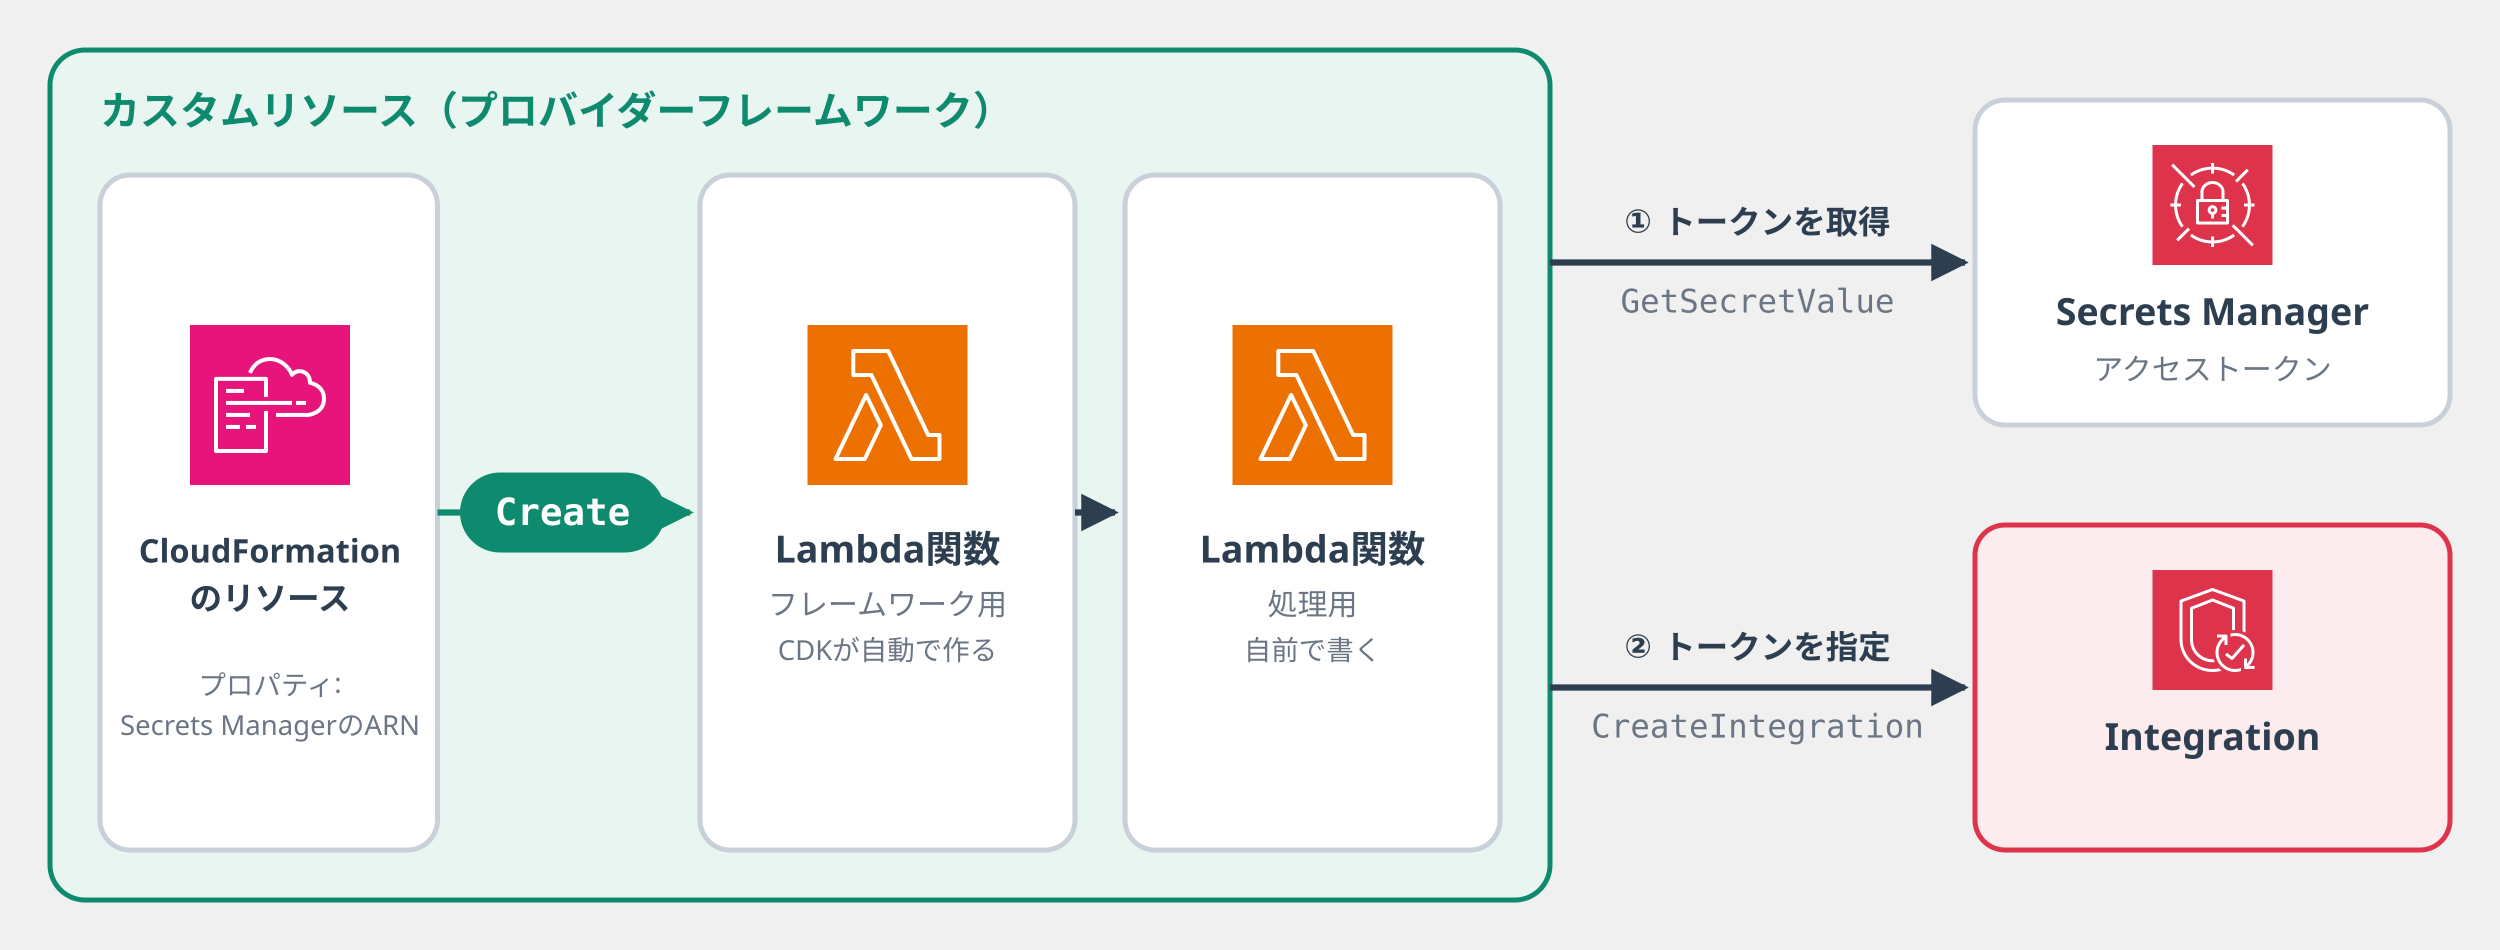
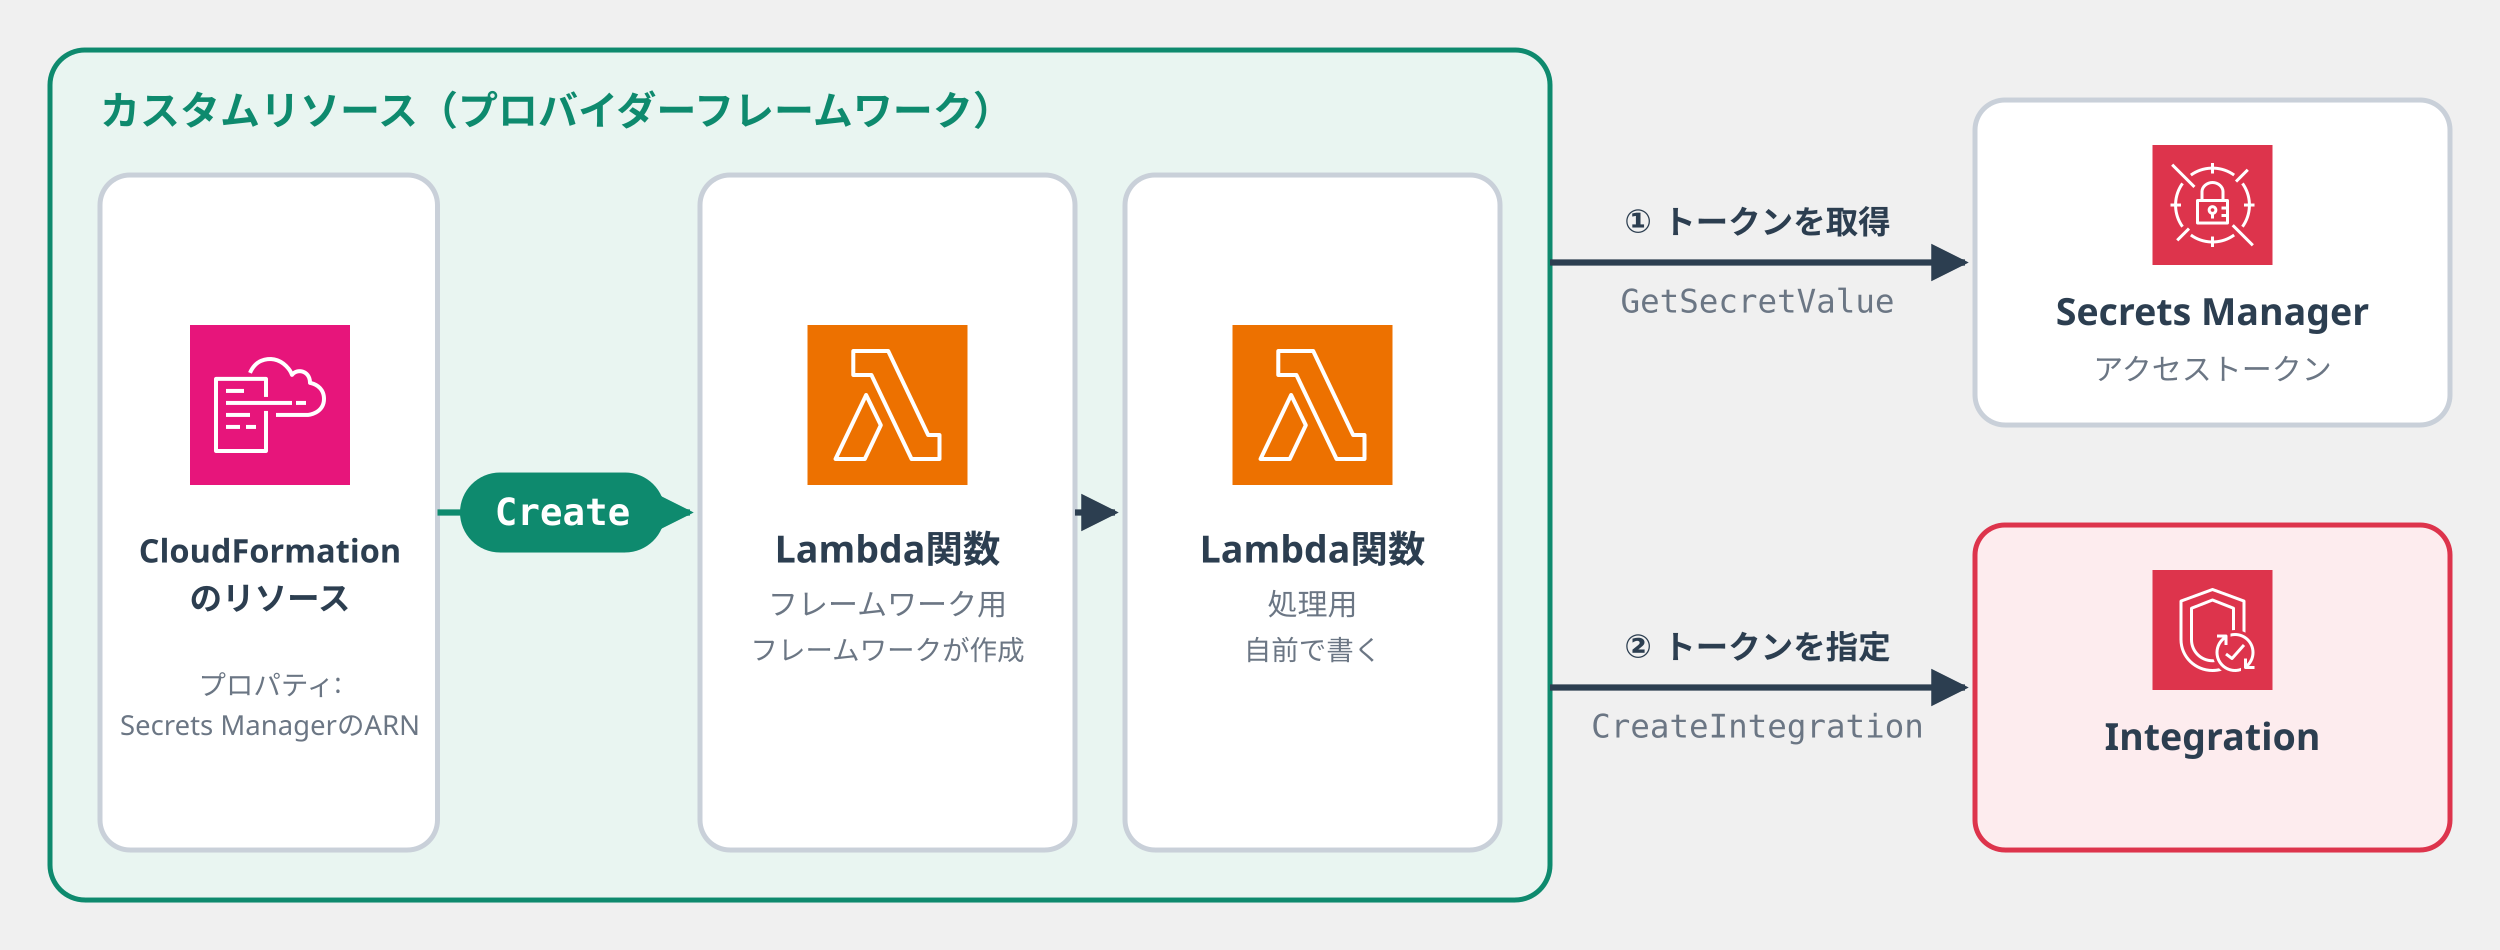
<svg xmlns="http://www.w3.org/2000/svg" viewBox="0 0 1000 380" width="100%" font-family="'Noto Sans JP', 'Hiragino Sans', sans-serif">
  <defs>
    <marker id="mCreate" viewBox="0 0 10 10" refX="9" refY="5" markerWidth="6" markerHeight="6" orient="auto">
      <path d="M0,0 L10,5 L0,10 z" fill="#0E8A6E" />
    </marker>
    <marker id="mUpdate" viewBox="0 0 10 10" refX="9" refY="5" markerWidth="6" markerHeight="6" orient="auto">
      <path d="M0,0 L10,5 L0,10 z" fill="#B8680A" />
    </marker>
    <marker id="mDelete" viewBox="0 0 10 10" refX="9" refY="5" markerWidth="6" markerHeight="6" orient="auto">
      <path d="M0,0 L10,5 L0,10 z" fill="#C8394A" />
    </marker>
    <marker id="mInk" viewBox="0 0 10 10" refX="9" refY="5" markerWidth="6" markerHeight="6" orient="auto">
      <path d="M0,0 L10,5 L0,10 z" fill="#2c3e50" />
    </marker>
  </defs>
  <rect x="20" y="20" width="600" height="340" rx="14" fill="#e9f5f1" stroke="#0E8A6E" stroke-width="2" />
  <text x="40" y="50" font-size="16" font-weight="700" fill="#0E8A6E">カスタムリソース（プロバイダーフレームワーク）</text>
  <rect x="40" y="70" width="135" height="270" rx="12" fill="#ffffff" stroke="#c9d0d9" stroke-width="2" />
  <svg x="76" y="130" width="64" height="64" viewBox="0 0 80 80">
    <g id="cf-Icon-Architecture/64/Arch_AWS-CloudFormation_64" stroke="none" stroke-width="1" fill="none" fill-rule="evenodd">
      <g id="cf-Icon-Architecture-BG/64/Management-Governance" fill="#E7157B">
        <rect id="cf-Rectangle" x="0" y="0" width="80" height="80" />
      </g>
      <path d="M53,39.963 L58,39.963 L58,37.96 L53,37.96 L53,39.963 Z M28,51.982 L33,51.982 L33,49.979 L28,49.979 L28,51.982 Z M18,51.982 L25,51.982 L25,49.979 L18,49.979 L18,51.982 Z M18,45.972 L30,45.972 L30,43.969 L18,43.969 L18,45.972 Z M18,33.954 L27,33.954 L27,31.951 L18,31.951 L18,33.954 Z M18,39.963 L51,39.963 L51,37.96 L18,37.96 L18,39.963 Z M37,61.997 L14,61.997 L14,27.945 L37,27.945 L37,35.957 L39,35.957 L39,26.943 C39,26.39 38.552,25.942 38,25.942 L13,25.942 C12.447,25.942 12,26.39 12,26.943 L12,62.998 C12,63.551 12.447,64 13,64 L38,64 C38.552,64 39,63.551 39,62.998 L39,42.968 L37,42.968 L37,61.997 Z M68,36.959 C68,43.431 62.173,45.682 59.092,45.968 L43,45.972 L43,43.969 L59,43.969 C59.195,43.946 66,43.212 66,36.959 C66,31.264 60.863,30.108 59.834,29.934 C59.321,29.847 58.96,29.382 59.004,28.863 C59.005,28.844 59.007,28.826 59.009,28.808 C58.954,25.59 56.981,24.585 56.126,24.3 C54.53,23.769 52.751,24.277 51.81,25.539 C51.591,25.836 51.229,25.987 50.861,25.931 C50.497,25.876 50.192,25.625 50.068,25.277 C49.447,23.536 48.546,22.408 47.293,21.153 C44.159,18.039 39.905,17.178 35.925,18.853 C33.837,19.733 32.012,21.728 30.922,24.327 L29.078,23.55 C30.37,20.474 32.584,18.089 35.15,17.007 C39.905,15.005 44.971,16.026 48.704,19.734 C49.774,20.807 50.66,21.851 51.35,23.204 C52.843,22.098 54.857,21.767 56.757,22.399 C59.189,23.209 60.727,25.321 60.975,28.129 C64.381,28.988 68,31.712 68,36.959 L68,36.959 Z" id="cf-AWS-CloudFormation_Icon_64_Squid" fill="#FFFFFF" />
    </g>
  </svg>
  <text x="108" y="225" text-anchor="middle" font-size="13" font-weight="700" fill="#2c3e50">CloudFormation</text>
  <text x="108" y="244" text-anchor="middle" font-size="13" font-weight="700" fill="#2c3e50">のリソース</text>
  <text x="108" y="278" text-anchor="middle" font-size="11" fill="#6b7684">プロパティ:</text>
  <text x="108" y="294" text-anchor="middle" font-size="11" fill="#6b7684">Secrets ManagerのARN</text>
  <line x1="175" y1="205" x2="276" y2="205" stroke="#0E8A6E" stroke-width="2.5" marker-end="url(#mCreate)" />
  <rect x="184" y="189" width="82" height="32" rx="16" fill="#0E8A6E" />
  <text x="225" y="210" text-anchor="middle" font-size="15" font-weight="700" fill="#ffffff" font-family="'Fira Code', monospace">Create</text>
  <rect x="280" y="70" width="150" height="270" rx="12" fill="#ffffff" stroke="#c9d0d9" stroke-width="2" />
  <svg x="323" y="130" width="64" height="64" viewBox="0 0 80 80">
    <g id="la1-Icon-Architecture/64/Arch_AWS-Lambda_64" stroke="none" stroke-width="1" fill="none" fill-rule="evenodd">
      <g id="la1-Icon-Architecture-BG/64/Compute" fill="#ED7100">
        <rect id="la1-Rectangle" x="0" y="0" width="80" height="80" />
      </g>
      <path d="M28.008,66 L15.591,66 L29.324,37.296 L35.546,50.106 L28.008,66 Z M30.22,34.553 C30.051,34.208 29.7,33.989 29.318,33.989 L29.315,33.989 C28.929,33.99 28.578,34.211 28.412,34.558 L13.098,66.569 C12.95,66.879 12.971,67.243 13.155,67.534 C13.337,67.824 13.658,68 14.002,68 L28.642,68 C29.03,68 29.382,67.777 29.548,67.428 L37.564,50.528 C37.693,50.254 37.692,49.937 37.559,49.665 L30.22,34.553 Z M64.995,66 L52.659,66 L32.867,24.57 C32.701,24.222 32.349,24 31.962,24 L23.89,24 L23.899,14 L39.72,14 L59.42,55.429 C59.586,55.777 59.939,56 60.326,56 L64.995,56 L64.995,66 Z M65.998,54 L60.96,54 L41.259,12.571 C41.094,12.223 40.741,12 40.353,12 L22.898,12 C22.345,12 21.896,12.447 21.895,12.999 L21.884,24.999 C21.884,25.265 21.989,25.519 22.178,25.707 C22.365,25.895 22.62,26 22.887,26 L31.329,26 L51.122,67.43 C51.289,67.778 51.639,68 52.026,68 L65.998,68 C66.552,68 67,67.552 67,67 L67,55 C67,54.448 66.552,54 65.998,54 L65.998,54 Z" id="la1-AWS-Lambda_Icon_64_Squid" fill="#FFFFFF" />
    </g>
  </svg>
  <text x="355" y="225" text-anchor="middle" font-size="15" font-weight="700" fill="#2c3e50">Lambda関数</text>
  <text x="355" y="246" text-anchor="middle" font-size="12" fill="#6b7684">フレームワーク用</text>
-   <text x="355" y="264" text-anchor="middle" font-size="11" fill="#6b7684">CDKが自動で作る</text>
+   <text x="355" y="264" text-anchor="middle" font-size="11" fill="#6b7684">フレームワークが作成</text>
  <line x1="430" y1="205" x2="446" y2="205" stroke="#2c3e50" stroke-width="2.5" marker-end="url(#mInk)" />
  <rect x="450" y="70" width="150" height="270" rx="12" fill="#ffffff" stroke="#c9d0d9" stroke-width="2" />
  <svg x="493" y="130" width="64" height="64" viewBox="0 0 80 80">
    <g id="la2-Icon-Architecture/64/Arch_AWS-Lambda_64" stroke="none" stroke-width="1" fill="none" fill-rule="evenodd">
      <g id="la2-Icon-Architecture-BG/64/Compute" fill="#ED7100">
        <rect id="la2-Rectangle" x="0" y="0" width="80" height="80" />
      </g>
      <path d="M28.008,66 L15.591,66 L29.324,37.296 L35.546,50.106 L28.008,66 Z M30.22,34.553 C30.051,34.208 29.7,33.989 29.318,33.989 L29.315,33.989 C28.929,33.99 28.578,34.211 28.412,34.558 L13.098,66.569 C12.95,66.879 12.971,67.243 13.155,67.534 C13.337,67.824 13.658,68 14.002,68 L28.642,68 C29.03,68 29.382,67.777 29.548,67.428 L37.564,50.528 C37.693,50.254 37.692,49.937 37.559,49.665 L30.22,34.553 Z M64.995,66 L52.659,66 L32.867,24.57 C32.701,24.222 32.349,24 31.962,24 L23.89,24 L23.899,14 L39.72,14 L59.42,55.429 C59.586,55.777 59.939,56 60.326,56 L64.995,56 L64.995,66 Z M65.998,54 L60.96,54 L41.259,12.571 C41.094,12.223 40.741,12 40.353,12 L22.898,12 C22.345,12 21.896,12.447 21.895,12.999 L21.884,24.999 C21.884,25.265 21.989,25.519 22.178,25.707 C22.365,25.895 22.62,26 22.887,26 L31.329,26 L51.122,67.43 C51.289,67.778 51.639,68 52.026,68 L65.998,68 C66.552,68 67,67.552 67,67 L67,55 C67,54.448 66.552,54 65.998,54 L65.998,54 Z" id="la2-AWS-Lambda_Icon_64_Squid" fill="#FFFFFF" />
    </g>
  </svg>
  <text x="525" y="225" text-anchor="middle" font-size="15" font-weight="700" fill="#2c3e50">Lambda関数</text>
  <text x="525" y="246" text-anchor="middle" font-size="12" fill="#6b7684">処理用</text>
  <text x="525" y="264" text-anchor="middle" font-size="11" fill="#6b7684">自前で書く</text>
  <rect x="790" y="40" width="190" height="130" rx="12" fill="#ffffff" stroke="#c9d0d9" stroke-width="2" />
  <svg x="861" y="58" width="48" height="48" viewBox="0 0 80 80">
    <g id="sm-Icon-Architecture/64/Arch_AWS-Secrets-Manager_64" stroke="none" stroke-width="1" fill="none" fill-rule="evenodd">
      <g id="sm-Icon-Architecture-BG/64/Security-Identity-Compliance" fill="#DD344C">
        <rect id="sm-Rectangle" x="0" y="0" width="80" height="80" />
      </g>
      <path d="M38.76,43.36 C38.76,44.044 39.317,44.6 40,44.6 C40.684,44.6 41.24,44.044 41.24,43.36 C41.24,42.676 40.684,42.12 40,42.12 C39.317,42.12 38.76,42.676 38.76,43.36 L38.76,43.36 Z M36.76,43.36 C36.76,41.573 38.213,40.12 40,40.12 C41.787,40.12 43.24,41.573 43.24,43.36 C43.24,44.796 42.296,46.002 41,46.426 L41,49 L39,49 L39,46.426 C37.704,46.002 36.76,44.796 36.76,43.36 L36.76,43.36 Z M49,38 L31,38 L31,51 L49,51 L49,48 L46,48 L46,46 L49,46 L49,43 L46,43 L46,41 L49,41 L49,38 Z M34,36 L45.999,36 L46,31 C46.001,28.384 43.143,26.002 40.004,26 L40.001,26 C38.472,26 36.928,26.574 35.763,27.575 C34.643,28.537 34,29.786 34,31.001 L34,36 Z M48,31.001 L47.999,36 L50,36 C50.553,36 51,36.448 51,37 L51,52 C51,52.552 50.553,53 50,53 L30,53 C29.447,53 29,52.552 29,52 L29,37 C29,36.448 29.447,36 30,36 L32,36 L32,31 C32.001,29.202 32.897,27.401 34.459,26.058 C35.982,24.75 38.001,24 40.001,24 L40.004,24 C44.265,24.002 48.001,27.273 48,31.001 L48,31.001 Z M19.207,55.049 L20.828,53.877 C18.093,50.097 16.581,45.662 16.396,41 L19,41 L19,39 L16.399,39 C16.598,34.366 18.108,29.957 20.828,26.198 L19.207,25.025 C16.239,29.128 14.599,33.942 14.399,39 L12,39 L12,41 L14.396,41 C14.582,46.086 16.224,50.926 19.207,55.049 L19.207,55.049 Z M53.838,59.208 C50.069,61.936 45.648,63.446 41,63.639 L41,61 L39,61 L39,63.639 C34.352,63.447 29.93,61.937 26.159,59.208 L24.988,60.828 C29.1,63.805 33.928,65.445 39,65.639 L39,68 L41,68 L41,65.639 C46.072,65.445 50.898,63.805 55.01,60.828 L53.838,59.208 Z M26.159,20.866 C29.93,18.138 34.352,16.628 39,16.436 L39,19 L41,19 L41,16.436 C45.648,16.628 50.069,18.138 53.838,20.866 L55.01,19.246 C50.898,16.27 46.072,14.63 41,14.436 L41,12 L39,12 L39,14.436 C33.928,14.629 29.1,16.269 24.988,19.246 L26.159,20.866 Z M65.599,39 C65.399,33.942 63.759,29.128 60.79,25.025 L59.169,26.198 C61.89,29.957 63.4,34.366 63.599,39 L61,39 L61,41 L63.602,41 C63.416,45.662 61.905,50.097 59.169,53.877 L60.79,55.049 C63.774,50.926 65.415,46.086 65.602,41 L68,41 L68,39 L65.599,39 Z M56.386,25.064 L64.226,17.224 L62.812,15.81 L54.972,23.65 L56.386,25.064 Z M23.612,55.01 L15.772,62.85 L17.186,64.264 L25.026,56.424 L23.612,55.01 Z M28.666,27.253 L13.825,12.413 L12.411,13.827 L27.252,28.667 L28.666,27.253 Z M54.193,52.78 L67.586,66.173 L66.172,67.587 L52.779,54.194 L54.193,52.78 Z" id="sm-AWS-Secrets-Manager_Icon_64_Squid" fill="#FFFFFF" />
    </g>
  </svg>
  <text x="885" y="130" text-anchor="middle" font-size="15" font-weight="700" fill="#2c3e50">Secrets Manager</text>
  <text x="885" y="152" text-anchor="middle" font-size="12" fill="#6b7684">アクセストークン</text>
  <line x1="620" y1="105" x2="786" y2="105" stroke="#2c3e50" stroke-width="2.5" marker-end="url(#mInk)" />
  <text x="703" y="93" text-anchor="middle" font-size="13" font-weight="700" fill="#2c3e50">① トークンを取得</text>
  <text x="703" y="125" text-anchor="middle" font-size="13" fill="#6b7684" font-family="'Fira Code', monospace">GetSecretValue</text>
  <rect x="790" y="210" width="190" height="130" rx="12" fill="#fdecee" stroke="#DD344C" stroke-width="2" />
  <svg x="861" y="228" width="48" height="48" viewBox="0 0 80 80">
    <g clip-path="url(#sa-clip0_184_173)">
      <rect width="80" height="80" fill="#DD344C" />
      <path d="M46.201 67.122C44.233 67.69 42.153 68 40 68C27.869 68 18 58.323 18 46.429V20.714C18 20.295 18.262 19.92 18.655 19.776L39.655 12.062C39.878 11.979 40.122 11.979 40.345 12.062L61.345 19.776C61.738 19.92 62 20.295 62 20.714V41.743C61.361 41.404 60.69 41.12 60 40.875V21.412L40 14.065L20 21.412V46.429C20 57.22 28.972 66 40 66C41.487 66 42.933 65.828 44.329 65.525C44.905 66.11 45.536 66.638 46.201 67.122ZM53.747 59.665L61.747 50.665L60.253 49.336L52.864 57.648L49.6 55.2L48.4 56.8L52.4 59.8C52.579 59.935 52.79 60 53 60C53.276 60 53.551 59.886 53.747 59.665ZM68 55C68 47.831 62.168 42 55 42C53.966 42 52.965 42.134 52 42.363V44.426C52.955 44.155 53.959 44 55 44C61.065 44 66 48.935 66 55C66 57.913 64.857 60.56 63 62.528V59H61V65C61 65.552 61.447 66 62 66H68V64H64.327C66.589 61.663 68 58.502 68 55ZM59 65.236C57.217 65.936 55.217 66.202 53.117 65.836C48.459 65.026 44.738 61.211 44.103 56.526C43.56 52.513 45.202 48.85 48 46.536V50H50V44C50 43.448 49.553 43 49 43H43V45H46.712C43.45 47.707 41.525 51.972 42.102 56.646C42.743 61.841 46.576 66.215 51.636 67.556C54.274 68.255 56.734 68.088 59 67.339L59 65.236ZM40.679 59.466C40.453 59.477 40.229 59.5 40 59.5C32.832 59.5 27 53.669 27 46.5V26.182L40 21.074L53 26.182V40.149C53.656 40.061 54.32 40 55 40V25.5C55 25.089 54.748 24.72 54.365 24.569L40.365 19.069C40.131 18.977 39.869 18.977 39.635 19.069L25.635 24.569C25.252 24.72 25 25.089 25 25.5V46.5C25 54.771 31.729 61.5 40 61.5C40.495 61.5 40.984 61.473 41.467 61.426C41.164 60.792 40.891 60.144 40.679 59.466Z" fill="white" />
    </g>
    <defs>
      <clipPath id="sa-clip0_184_173">
        <rect width="80" height="80" fill="white" />
      </clipPath>
    </defs>
  </svg>
  <text x="885" y="300" text-anchor="middle" font-size="15" font-weight="700" fill="#2c3e50">Integration</text>
  <line x1="620" y1="275" x2="786" y2="275" stroke="#2c3e50" stroke-width="2.5" marker-end="url(#mInk)" />
  <text x="703" y="263" text-anchor="middle" font-size="13" font-weight="700" fill="#2c3e50">② トークンを指定</text>
  <text x="703" y="295" text-anchor="middle" font-size="13" fill="#6b7684" font-family="'Fira Code', monospace">CreateIntegration</text>
</svg>
